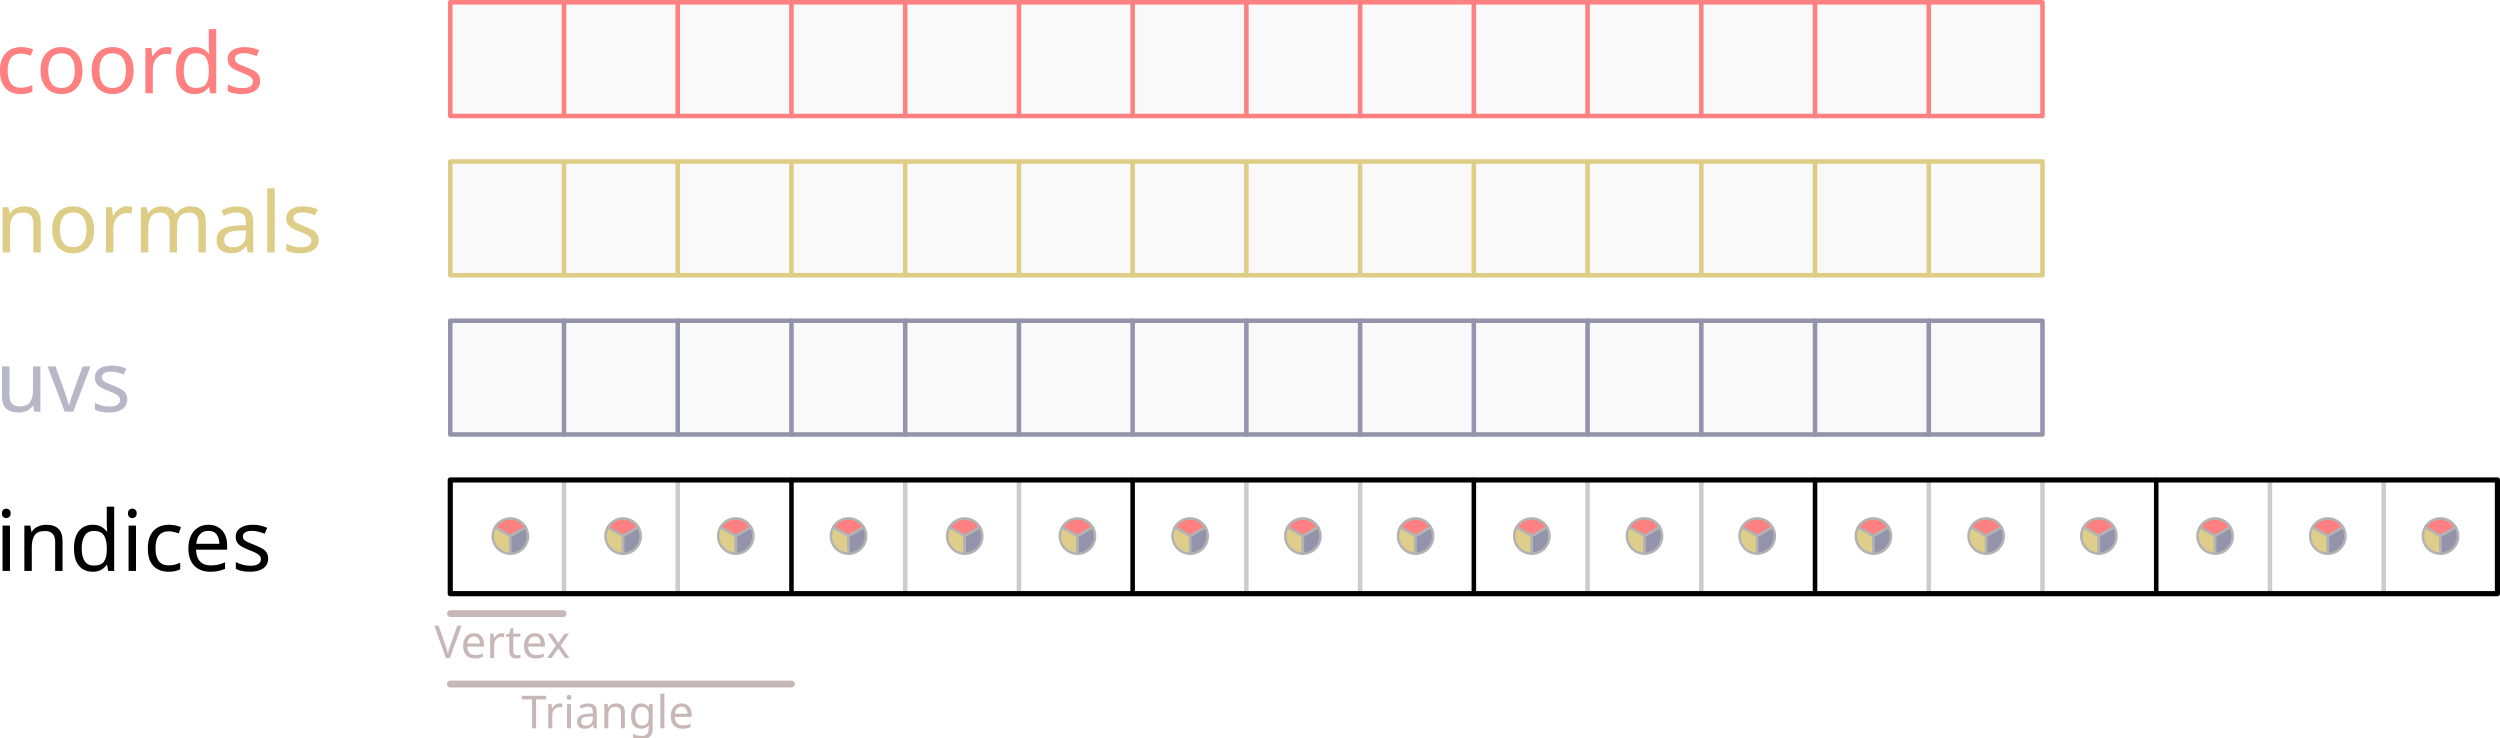
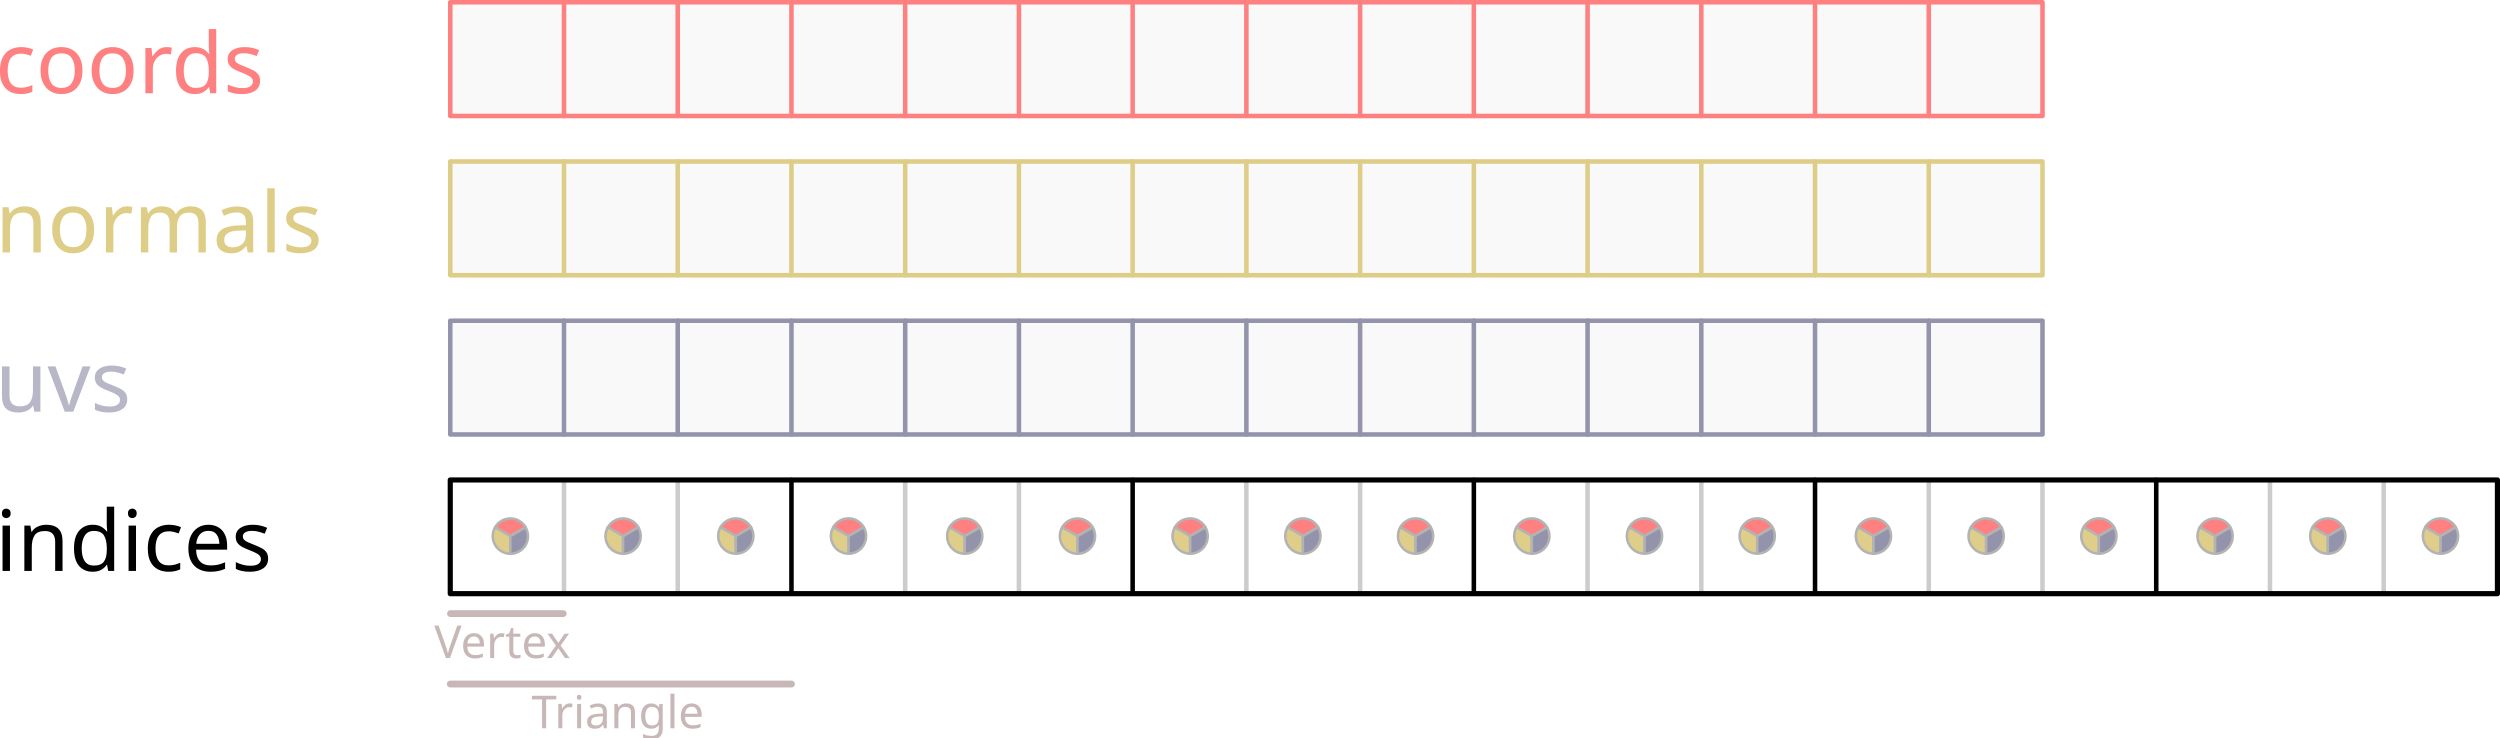
<svg xmlns="http://www.w3.org/2000/svg" width="709.795" height="209.462" id="svg2" version="1.1">
  <defs id="defs4">
    <marker orient="auto" refY="0" refX="0" id="DotM" style="overflow:visible">
      <path id="path4875" d="m -2.5,-1 c 0,2.76 -2.24,5 -5,5 -2.76,0 -5,-2.24 -5,-5 0,-2.76 2.24,-5 5,-5 2.76,0 5,2.24 5,5 z" style="fill-rule:evenodd;stroke:#000000;stroke-width:1pt" transform="matrix(0.4,0,0,0.4,2.96,0.4)" />
    </marker>
    <marker orient="auto" refY="0" refX="0" id="DotL" style="overflow:visible">
      <path id="path4872" d="m -2.5,-1 c 0,2.76 -2.24,5 -5,5 -2.76,0 -5,-2.24 -5,-5 0,-2.76 2.24,-5 5,-5 2.76,0 5,2.24 5,5 z" style="fill-rule:evenodd;stroke:#000000;stroke-width:1pt" transform="matrix(0.8,0,0,0.8,5.92,0.8)" />
    </marker>
  </defs>
  <g id="layer1" transform="translate(-200.0983,-93.15021)">
    <path style="fill:#cccccc;stroke:#cccccc;stroke-width:1.292;stroke-linecap:round;stroke-linejoin:round;stroke-miterlimit:4;stroke-opacity:1;stroke-dasharray:none" d="m 747.71,229.415 0,32.29" id="path3027-6-4-9" />
    <path style="fill:#cccccc;stroke:#cccccc;stroke-width:1.292;stroke-linecap:round;stroke-linejoin:round;stroke-miterlimit:4;stroke-opacity:1;stroke-dasharray:none" d="m 780,229.415 0,32.29" id="path3031-8-3-9" />
    <path style="fill:none;stroke:#000000;stroke-width:1.292;stroke-linecap:round;stroke-linejoin:round;stroke-miterlimit:4;stroke-opacity:1;stroke-dasharray:none" d="m 812.29,229.415 0,32.29" id="path3035-1-3-9" />
    <path style="fill:#cccccc;stroke:#cccccc;stroke-width:1.292;stroke-linecap:round;stroke-linejoin:round;stroke-miterlimit:4;stroke-opacity:1;stroke-dasharray:none" d="m 844.581,229.415 0,32.29" id="path3027-6-4-4" />
    <path style="fill:#cccccc;stroke:#cccccc;stroke-width:1.292;stroke-linecap:round;stroke-linejoin:round;stroke-miterlimit:4;stroke-opacity:1;stroke-dasharray:none" d="m 876.871,229.415 0,32.29" id="path3031-8-3-7" />
    <path style="fill:#808080;stroke:#cccccc;stroke-width:1.292;stroke-linecap:round;stroke-linejoin:round;stroke-miterlimit:4;stroke-opacity:1;stroke-dasharray:none" d="m 360.226,229.415 0,32.29" id="path2991-3-7" />
    <path style="fill:#808080;stroke:#cccccc;stroke-width:1.292;stroke-linecap:round;stroke-linejoin:round;stroke-miterlimit:4;stroke-opacity:1;stroke-dasharray:none" d="m 392.516,229.415 0,32.29" id="path2995-3-8" />
    <path style="fill:none;stroke:#000000;stroke-width:1.292;stroke-linecap:round;stroke-linejoin:round;stroke-miterlimit:4;stroke-opacity:1;stroke-dasharray:none" d="m 424.806,229.415 0,32.29" id="path2999-7-7" />
    <path style="fill:none;stroke:#cccccc;stroke-width:1.292;stroke-linecap:round;stroke-linejoin:round;stroke-miterlimit:4;stroke-opacity:1;stroke-dasharray:none" d="m 457.097,229.415 0,32.29" id="path3003-0-6" />
    <path style="fill:none;stroke:#cccccc;stroke-width:1.292;stroke-linecap:round;stroke-linejoin:round;stroke-miterlimit:4;stroke-opacity:1;stroke-dasharray:none" d="m 489.387,229.415 0,32.29" id="path3007-9-8" />
    <path style="fill:#000000;stroke:#000000;stroke-width:1.292;stroke-linecap:round;stroke-linejoin:round;stroke-miterlimit:4;stroke-opacity:1;stroke-dasharray:none" d="m 521.677,229.415 0,32.29" id="path3011-8-6" />
    <path style="fill:#cccccc;stroke:#cccccc;stroke-width:1.292;stroke-linecap:round;stroke-linejoin:round;stroke-miterlimit:4;stroke-opacity:1;stroke-dasharray:none" d="m 553.968,229.415 0,32.29" id="path3015-8-2" />
    <path style="fill:#cccccc;stroke:#cccccc;stroke-width:1.292;stroke-linecap:round;stroke-linejoin:round;stroke-miterlimit:4;stroke-opacity:1;stroke-dasharray:none" d="m 586.258,229.415 0,32.29" id="path3019-0-3" />
    <path style="fill:none;stroke:#000000;stroke-width:1.292;stroke-linecap:round;stroke-linejoin:round;stroke-miterlimit:4;stroke-opacity:1;stroke-dasharray:none" d="m 618.548,229.415 0,32.29" id="path3023-9-3" />
    <path style="fill:#cccccc;stroke:#cccccc;stroke-width:1.292;stroke-linecap:round;stroke-linejoin:round;stroke-miterlimit:4;stroke-opacity:1;stroke-dasharray:none" d="m 650.839,229.415 0,32.29" id="path3027-6-4" />
    <path style="fill:#cccccc;stroke:#cccccc;stroke-width:1.292;stroke-linecap:round;stroke-linejoin:round;stroke-miterlimit:4;stroke-opacity:1;stroke-dasharray:none" d="m 683.129,229.415 0,32.29" id="path3031-8-3" />
    <path style="fill:none;stroke:#000000;stroke-width:1.292;stroke-linecap:round;stroke-linejoin:round;stroke-miterlimit:4;stroke-opacity:1;stroke-dasharray:none" d="m 715.419,229.415 0,32.29" id="path3035-1-3" />
    <g transform="matrix(6.458066,0,0,6.458066,-1092.839,-1477.853)" id="g3812-8" style="fill:#f9f9f9;stroke:#9393ac;stroke-width:0.2;stroke-miterlimit:4;stroke-dasharray:none">
      <path id="path2987-8" d="m 220,257.362 70,0 0,5 -70,0 0,-5" style="fill:#f9f9f9;stroke:#9393ac;stroke-width:0.2;stroke-linecap:round;stroke-linejoin:round;stroke-miterlimit:4;stroke-opacity:1;stroke-dasharray:none" />
      <path id="path2991-3" d="m 225,257.362 0,5" style="fill:#f9f9f9;stroke:#9393ac;stroke-width:0.2;stroke-linecap:round;stroke-linejoin:round;stroke-miterlimit:4;stroke-opacity:1;stroke-dasharray:none" />
      <path id="path2995-3" d="m 230,257.362 0,5" style="fill:#f9f9f9;stroke:#9393ac;stroke-width:0.2;stroke-linecap:round;stroke-linejoin:round;stroke-miterlimit:4;stroke-opacity:1;stroke-dasharray:none" />
      <path id="path2999-7" d="m 235,257.362 0,5" style="fill:#f9f9f9;stroke:#9393ac;stroke-width:0.2;stroke-linecap:round;stroke-linejoin:round;stroke-miterlimit:4;stroke-opacity:1;stroke-dasharray:none" />
      <path id="path3003-0" d="m 240,257.362 0,5" style="fill:#f9f9f9;stroke:#9393ac;stroke-width:0.2;stroke-linecap:round;stroke-linejoin:round;stroke-miterlimit:4;stroke-opacity:1;stroke-dasharray:none" />
      <path id="path3007-9" d="m 245,257.362 0,5" style="fill:#f9f9f9;stroke:#9393ac;stroke-width:0.2;stroke-linecap:round;stroke-linejoin:round;stroke-miterlimit:4;stroke-opacity:1;stroke-dasharray:none" />
      <path id="path3011-8" d="m 250,257.362 0,5" style="fill:#f9f9f9;stroke:#9393ac;stroke-width:0.2;stroke-linecap:round;stroke-linejoin:round;stroke-miterlimit:4;stroke-opacity:1;stroke-dasharray:none" />
      <path id="path3015-8" d="m 255,257.362 0,5" style="fill:#f9f9f9;stroke:#9393ac;stroke-width:0.2;stroke-linecap:round;stroke-linejoin:round;stroke-miterlimit:4;stroke-opacity:1;stroke-dasharray:none" />
      <path id="path3019-0" d="m 260,257.362 0,5" style="fill:#f9f9f9;stroke:#9393ac;stroke-width:0.2;stroke-linecap:round;stroke-linejoin:round;stroke-miterlimit:4;stroke-opacity:1;stroke-dasharray:none" />
      <path id="path3023-9" d="m 265,257.362 0,5" style="fill:#f9f9f9;stroke:#9393ac;stroke-width:0.2;stroke-linecap:round;stroke-linejoin:round;stroke-miterlimit:4;stroke-opacity:1;stroke-dasharray:none" />
      <path id="path3027-6" d="m 270,257.362 0,5" style="fill:#f9f9f9;stroke:#9393ac;stroke-width:0.2;stroke-linecap:round;stroke-linejoin:round;stroke-miterlimit:4;stroke-opacity:1;stroke-dasharray:none" />
      <path id="path3031-8" d="m 275,257.362 0,5" style="fill:#f9f9f9;stroke:#9393ac;stroke-width:0.2;stroke-linecap:round;stroke-linejoin:round;stroke-miterlimit:4;stroke-opacity:1;stroke-dasharray:none" />
      <path id="path3035-1" d="m 280,257.362 0,5" style="fill:#f9f9f9;stroke:#9393ac;stroke-width:0.2;stroke-linecap:round;stroke-linejoin:round;stroke-miterlimit:4;stroke-opacity:1;stroke-dasharray:none" />
      <path id="path3039-4" d="m 285,257.362 0,5" style="fill:#f9f9f9;stroke:#9393ac;stroke-width:0.2;stroke-linecap:round;stroke-linejoin:round;stroke-miterlimit:4;stroke-opacity:1;stroke-dasharray:none" />
    </g>
    <g transform="matrix(6.458066,0,0,6.458066,-1092.839,-1523.059)" id="g3812-6" style="fill:#f9f9f9;stroke:#decd87;stroke-width:0.2;stroke-miterlimit:4;stroke-dasharray:none">
      <path id="path2987-89" d="m 220,257.362 70,0 0,5 -70,0 0,-5" style="fill:#f9f9f9;stroke:#decd87;stroke-width:0.2;stroke-linecap:round;stroke-linejoin:round;stroke-miterlimit:4;stroke-opacity:1;stroke-dasharray:none" />
      <path id="path2991-6" d="m 225,257.362 0,5" style="fill:#f9f9f9;stroke:#decd87;stroke-width:0.2;stroke-linecap:round;stroke-linejoin:round;stroke-miterlimit:4;stroke-opacity:1;stroke-dasharray:none" />
      <path id="path2995-35" d="m 230,257.362 0,5" style="fill:#f9f9f9;stroke:#decd87;stroke-width:0.2;stroke-linecap:round;stroke-linejoin:round;stroke-miterlimit:4;stroke-opacity:1;stroke-dasharray:none" />
      <path id="path2999-3" d="m 235,257.362 0,5" style="fill:#f9f9f9;stroke:#decd87;stroke-width:0.2;stroke-linecap:round;stroke-linejoin:round;stroke-miterlimit:4;stroke-opacity:1;stroke-dasharray:none" />
      <path id="path3003-3" d="m 240,257.362 0,5" style="fill:#f9f9f9;stroke:#decd87;stroke-width:0.2;stroke-linecap:round;stroke-linejoin:round;stroke-miterlimit:4;stroke-opacity:1;stroke-dasharray:none" />
      <path id="path3007-6" d="m 245,257.362 0,5" style="fill:#f9f9f9;stroke:#decd87;stroke-width:0.2;stroke-linecap:round;stroke-linejoin:round;stroke-miterlimit:4;stroke-opacity:1;stroke-dasharray:none" />
      <path id="path3011-1" d="m 250,257.362 0,5" style="fill:#f9f9f9;stroke:#decd87;stroke-width:0.2;stroke-linecap:round;stroke-linejoin:round;stroke-miterlimit:4;stroke-opacity:1;stroke-dasharray:none" />
      <path id="path3015-1" d="m 255,257.362 0,5" style="fill:#f9f9f9;stroke:#decd87;stroke-width:0.2;stroke-linecap:round;stroke-linejoin:round;stroke-miterlimit:4;stroke-opacity:1;stroke-dasharray:none" />
      <path id="path3019-6" d="m 260,257.362 0,5" style="fill:#f9f9f9;stroke:#decd87;stroke-width:0.2;stroke-linecap:round;stroke-linejoin:round;stroke-miterlimit:4;stroke-opacity:1;stroke-dasharray:none" />
      <path id="path3023-2" d="m 265,257.362 0,5" style="fill:#f9f9f9;stroke:#decd87;stroke-width:0.2;stroke-linecap:round;stroke-linejoin:round;stroke-miterlimit:4;stroke-opacity:1;stroke-dasharray:none" />
      <path id="path3027-8" d="m 270,257.362 0,5" style="fill:#f9f9f9;stroke:#decd87;stroke-width:0.2;stroke-linecap:round;stroke-linejoin:round;stroke-miterlimit:4;stroke-opacity:1;stroke-dasharray:none" />
      <path id="path3031-4" d="m 275,257.362 0,5" style="fill:#f9f9f9;stroke:#decd87;stroke-width:0.2;stroke-linecap:round;stroke-linejoin:round;stroke-miterlimit:4;stroke-opacity:1;stroke-dasharray:none" />
      <path id="path3035-6" d="m 280,257.362 0,5" style="fill:#f9f9f9;stroke:#decd87;stroke-width:0.2;stroke-linecap:round;stroke-linejoin:round;stroke-miterlimit:4;stroke-opacity:1;stroke-dasharray:none" />
      <path id="path3039-2" d="m 285,257.362 0,5" style="fill:#f9f9f9;stroke:#decd87;stroke-width:0.2;stroke-linecap:round;stroke-linejoin:round;stroke-miterlimit:4;stroke-opacity:1;stroke-dasharray:none" />
    </g>
    <text xml:space="preserve" style="font-size:24px;font-style:normal;font-weight:normal;line-height:125%;letter-spacing:0px;word-spacing:0px;fill:#ff8080;fill-opacity:1;stroke:none;font-family:Sans" x="198.774" y="119.628" id="text3993">
      <tspan id="tspan3995" x="198.774" y="119.628" style="font-size:24px;fill:#ff8080">coords</tspan>
    </text>
    <text xml:space="preserve" style="font-size:24px;font-style:normal;font-weight:normal;line-height:125%;letter-spacing:0px;word-spacing:0px;fill:#decd87;fill-opacity:1;stroke:none;font-family:Sans" x="198.774" y="164.835" id="text3993-9">
      <tspan id="tspan3995-9" x="198.774" y="164.835" style="font-size:24px;fill:#decd87">normals</tspan>
    </text>
    <text xml:space="preserve" style="font-size:24px;font-style:normal;font-weight:normal;line-height:125%;letter-spacing:0px;word-spacing:0px;fill:#b7b7c8;fill-opacity:1;stroke:none;font-family:Sans" x="198.774" y="210.041" id="text3993-9-4">
      <tspan id="tspan3995-9-2" x="198.774" y="210.041" style="font-size:24px;fill:#b7b7c8">uvs</tspan>
    </text>
    <text xml:space="preserve" style="font-size:24px;font-style:normal;font-weight:normal;line-height:125%;letter-spacing:0px;word-spacing:0px;fill:#000000;fill-opacity:1;stroke:none;font-family:Sans" x="198.774" y="255.248" id="text4141">
      <tspan id="tspan4143" x="198.774" y="255.248" style="font-size:24px">indices</tspan>
    </text>
    <path style="fill:none;stroke:#000000;stroke-width:1.465;stroke-linecap:round;stroke-linejoin:round;stroke-miterlimit:4;stroke-opacity:1;stroke-dasharray:none" d="m 327.935,229.415 581.226,0 0,32.29 -581.226,0 0,-32.29" id="path2987-8-2" />
    <g id="g4731" style="fill:#f9f9f9;stroke:#ff8080" transform="matrix(6.458066,0,0,6.458066,-1092.839,-1568.266)">
      <path id="path2987" d="m 220,257.362 70,0 0,5 -70,0 0,-5" style="fill:#f9f9f9;stroke:#ff8080;stroke-width:0.2;stroke-linecap:round;stroke-linejoin:round;stroke-miterlimit:4;stroke-opacity:1;stroke-dasharray:none" />
      <path id="path2991" d="m 225,257.362 0,5" style="fill:#f9f9f9;stroke:#ff8080;stroke-width:0.2;stroke-linecap:round;stroke-linejoin:round;stroke-miterlimit:4;stroke-opacity:1;stroke-dasharray:none" />
      <path id="path2995" d="m 230,257.362 0,5" style="fill:#f9f9f9;stroke:#ff8080;stroke-width:0.2;stroke-linecap:round;stroke-linejoin:round;stroke-miterlimit:4;stroke-opacity:1;stroke-dasharray:none" />
      <path id="path2999" d="m 235,257.362 0,5" style="fill:#f9f9f9;stroke:#ff8080;stroke-width:0.2;stroke-linecap:round;stroke-linejoin:round;stroke-miterlimit:4;stroke-opacity:1;stroke-dasharray:none" />
      <path id="path3003" d="m 240,257.362 0,5" style="fill:#f9f9f9;stroke:#ff8080;stroke-width:0.2;stroke-linecap:round;stroke-linejoin:round;stroke-miterlimit:4;stroke-opacity:1;stroke-dasharray:none" />
      <path id="path3007" d="m 245,257.362 0,5" style="fill:#f9f9f9;stroke:#ff8080;stroke-width:0.2;stroke-linecap:round;stroke-linejoin:round;stroke-miterlimit:4;stroke-opacity:1;stroke-dasharray:none" />
      <path id="path3011" d="m 250,257.362 0,5" style="fill:#f9f9f9;stroke:#ff8080;stroke-width:0.2;stroke-linecap:round;stroke-linejoin:round;stroke-miterlimit:4;stroke-opacity:1;stroke-dasharray:none" />
      <path id="path3015" d="m 255,257.362 0,5" style="fill:#f9f9f9;stroke:#ff8080;stroke-width:0.2;stroke-linecap:round;stroke-linejoin:round;stroke-miterlimit:4;stroke-opacity:1;stroke-dasharray:none" />
      <path id="path3019" d="m 260,257.362 0,5" style="fill:#f9f9f9;stroke:#ff8080;stroke-width:0.2;stroke-linecap:round;stroke-linejoin:round;stroke-miterlimit:4;stroke-opacity:1;stroke-dasharray:none" />
      <path id="path3023" d="m 265,257.362 0,5" style="fill:#f9f9f9;stroke:#ff8080;stroke-width:0.2;stroke-linecap:round;stroke-linejoin:round;stroke-miterlimit:4;stroke-opacity:1;stroke-dasharray:none" />
      <path id="path3027" d="m 270,257.362 0,5" style="fill:#f9f9f9;stroke:#ff8080;stroke-width:0.2;stroke-linecap:round;stroke-linejoin:round;stroke-miterlimit:4;stroke-opacity:1;stroke-dasharray:none" />
      <path id="path3031" d="m 275,257.362 0,5" style="fill:#f9f9f9;stroke:#ff8080;stroke-width:0.2;stroke-linecap:round;stroke-linejoin:round;stroke-miterlimit:4;stroke-opacity:1;stroke-dasharray:none" />
      <path id="path3035" d="m 280,257.362 0,5" style="fill:#f9f9f9;stroke:#ff8080;stroke-width:0.2;stroke-linecap:round;stroke-linejoin:round;stroke-miterlimit:4;stroke-opacity:1;stroke-dasharray:none" />
      <path id="path3039" d="m 285,257.362 0,5" style="fill:#f9f9f9;stroke:#ff8080;stroke-width:0.2;stroke-linecap:round;stroke-linejoin:round;stroke-miterlimit:4;stroke-opacity:1;stroke-dasharray:none" />
    </g>
    <path style="fill:#c8b7b7;fill-opacity:1;stroke:#c8b7b7;stroke-width:1.937;stroke-linecap:round;stroke-linejoin:round;stroke-miterlimit:4;stroke-opacity:1;stroke-dasharray:none" d="m 327.935,287.362 96.871,0" id="path4723" />
-     <text xml:space="preserve" style="font-size:12.916px;font-style:normal;font-weight:normal;line-height:125%;letter-spacing:0px;word-spacing:0px;fill:#c8b7b7;fill-opacity:1;stroke:none;font-family:Sans" x="348.126" y="299.925" id="text4727">
-       <tspan id="tspan4729" x="348.126" y="299.925" style="font-size:12.916px;fill:#c8b7b7;fill-opacity:1">Triangle</tspan>
+     <text xml:space="preserve" style="font-size:12.916px;font-style:normal;font-weight:normal;line-height:125%;letter-spacing:0px;word-spacing:0px;fill:#c8b7b7;fill-opacity:1;stroke:none;font-family:Sans" x="350.984" y="299.925" id="text4727">
+       <tspan id="tspan4729" x="350.984" y="299.925" style="font-size:12.916px;fill:#c8b7b7;fill-opacity:1">Triangle</tspan>
    </text>
    <flowRoot xml:space="preserve" id="flowRoot4766" style="font-size:40px;font-style:normal;font-weight:normal;line-height:125%;letter-spacing:0px;word-spacing:0px;fill:#000000;fill-opacity:1;stroke:none;font-family:Sans" transform="translate(200.2246,93.15021)">
      <flowRegion id="flowRegion4768">
        <rect id="rect4770" width="114.286" height="154.286" x="-79.286" y="-16.535" />
      </flowRegion>
      <flowPara id="flowPara4772" />
    </flowRoot>
    <path style="fill:#c8b7b7;fill-opacity:1;stroke:#c8b7b7;stroke-width:1.937;stroke-linecap:round;stroke-linejoin:round;stroke-miterlimit:4;stroke-opacity:1;stroke-dasharray:none" d="m 328,267.362 32,0" id="path4723-8" />
    <text xml:space="preserve" style="font-size:12.916px;font-style:normal;font-weight:normal;line-height:125%;letter-spacing:0px;word-spacing:0px;fill:#c8b7b7;fill-opacity:1;stroke:none;font-family:Sans" x="323.399" y="279.979" id="text4727-8">
      <tspan id="tspan4729-7" x="323.399" y="279.979" style="font-size:12.916px;fill:#c8b7b7;fill-opacity:1">Vertex</tspan>
    </text>
    <g id="g6253" transform="translate(6.243324,5.502855)">
      <path transform="translate(193.8483,85.6502)" d="m 140.572,151.712 c 1.381,-2.391 4.439,-3.211 6.83,-1.83 0.76,0.439 1.391,1.07 1.83,1.83 l -4.33,2.5 z" id="path3235-5" style="fill:#ff8080;fill-opacity:1;fill-rule:nonzero;stroke:#b3b3b3;stroke-width:0.728;stroke-linecap:round;stroke-linejoin:round;stroke-miterlimit:4;stroke-opacity:1;stroke-dasharray:none;stroke-dashoffset:0" />
      <path transform="translate(193.855,85.64735)" d="m 144.902,159.212 c -2.761,0 -5,-2.239 -5,-5 0,-0.878 0.231,-1.74 0.67,-2.5 l 4.33,2.5 z" id="path3235-5-6" style="fill:#dece89;fill-opacity:1;fill-rule:nonzero;stroke:#b3b3b3;stroke-width:0.728;stroke-linecap:round;stroke-linejoin:round;stroke-miterlimit:4;stroke-opacity:1;stroke-dasharray:none;stroke-dashoffset:0" />
      <path transform="translate(193.8535,85.66562)" d="m 149.232,151.712 c 1.381,2.391 0.561,5.449 -1.83,6.83 -0.76,0.439 -1.622,0.67 -2.5,0.67 l 0,-5 z" id="path3235" style="fill:#9393ac;fill-opacity:1;fill-rule:nonzero;stroke:#b3b3b3;stroke-width:0.728;stroke-linecap:round;stroke-linejoin:round;stroke-miterlimit:4;stroke-opacity:1;stroke-dasharray:none;stroke-dashoffset:0" />
    </g>
    <g id="g6324">
      <g transform="translate(38.25,5.5)" id="g6253-3">
        <path style="fill:#ff8080;fill-opacity:1;fill-rule:nonzero;stroke:#b3b3b3;stroke-width:0.728;stroke-linecap:round;stroke-linejoin:round;stroke-miterlimit:4;stroke-opacity:1;stroke-dasharray:none;stroke-dashoffset:0" id="path3235-5-3" d="m 140.572,151.712 c 1.381,-2.391 4.439,-3.211 6.83,-1.83 0.76,0.439 1.391,1.07 1.83,1.83 l -4.33,2.5 z" transform="translate(193.8483,85.6502)" />
        <path style="fill:#dece89;fill-opacity:1;fill-rule:nonzero;stroke:#b3b3b3;stroke-width:0.728;stroke-linecap:round;stroke-linejoin:round;stroke-miterlimit:4;stroke-opacity:1;stroke-dasharray:none;stroke-dashoffset:0" id="path3235-5-6-1" d="m 144.902,159.212 c -2.761,0 -5,-2.239 -5,-5 0,-0.878 0.231,-1.74 0.67,-2.5 l 4.33,2.5 z" transform="translate(193.855,85.64735)" />
        <path style="fill:#9393ac;fill-opacity:1;fill-rule:nonzero;stroke:#b3b3b3;stroke-width:0.728;stroke-linecap:round;stroke-linejoin:round;stroke-miterlimit:4;stroke-opacity:1;stroke-dasharray:none;stroke-dashoffset:0" id="path3235-7" d="m 149.232,151.712 c 1.381,2.391 0.561,5.449 -1.83,6.83 -0.76,0.439 -1.622,0.67 -2.5,0.67 l 0,-5 z" transform="translate(193.8535,85.66562)" />
      </g>
    </g>
    <g id="g6330">
      <g transform="translate(70.24479,5.484583)" id="g6253-5">
        <path style="fill:#ff8080;fill-opacity:1;fill-rule:nonzero;stroke:#b3b3b3;stroke-width:0.728;stroke-linecap:round;stroke-linejoin:round;stroke-miterlimit:4;stroke-opacity:1;stroke-dasharray:none;stroke-dashoffset:0" id="path3235-5-7" d="m 140.572,151.712 c 1.381,-2.391 4.439,-3.211 6.83,-1.83 0.76,0.439 1.391,1.07 1.83,1.83 l -4.33,2.5 z" transform="translate(193.8483,85.6502)" />
        <path style="fill:#dece89;fill-opacity:1;fill-rule:nonzero;stroke:#b3b3b3;stroke-width:0.728;stroke-linecap:round;stroke-linejoin:round;stroke-miterlimit:4;stroke-opacity:1;stroke-dasharray:none;stroke-dashoffset:0" id="path3235-5-6-11" d="m 144.902,159.212 c -2.761,0 -5,-2.239 -5,-5 0,-0.878 0.231,-1.74 0.67,-2.5 l 4.33,2.5 z" transform="translate(193.855,85.64735)" />
        <path style="fill:#9393ac;fill-opacity:1;fill-rule:nonzero;stroke:#b3b3b3;stroke-width:0.728;stroke-linecap:round;stroke-linejoin:round;stroke-miterlimit:4;stroke-opacity:1;stroke-dasharray:none;stroke-dashoffset:0" id="path3235-4" d="m 149.232,151.712 c 1.381,2.391 0.561,5.449 -1.83,6.83 -0.76,0.439 -1.622,0.67 -2.5,0.67 l 0,-5 z" transform="translate(193.8535,85.66562)" />
      </g>
    </g>
    <g id="g6336">
      <g transform="translate(102.2515,5.481733)" id="g6253-3-7">
        <path style="fill:#ff8080;fill-opacity:1;fill-rule:nonzero;stroke:#b3b3b3;stroke-width:0.728;stroke-linecap:round;stroke-linejoin:round;stroke-miterlimit:4;stroke-opacity:1;stroke-dasharray:none;stroke-dashoffset:0" id="path3235-5-3-7" d="m 140.572,151.712 c 1.381,-2.391 4.439,-3.211 6.83,-1.83 0.76,0.439 1.391,1.07 1.83,1.83 l -4.33,2.5 z" transform="translate(193.8483,85.6502)" />
        <path style="fill:#dece89;fill-opacity:1;fill-rule:nonzero;stroke:#b3b3b3;stroke-width:0.728;stroke-linecap:round;stroke-linejoin:round;stroke-miterlimit:4;stroke-opacity:1;stroke-dasharray:none;stroke-dashoffset:0" id="path3235-5-6-1-6" d="m 144.902,159.212 c -2.761,0 -5,-2.239 -5,-5 0,-0.878 0.231,-1.74 0.67,-2.5 l 4.33,2.5 z" transform="translate(193.855,85.64735)" />
        <path style="fill:#9393ac;fill-opacity:1;fill-rule:nonzero;stroke:#b3b3b3;stroke-width:0.728;stroke-linecap:round;stroke-linejoin:round;stroke-miterlimit:4;stroke-opacity:1;stroke-dasharray:none;stroke-dashoffset:0" id="path3235-7-2" d="m 149.232,151.712 c 1.381,2.391 0.561,5.449 -1.83,6.83 -0.76,0.439 -1.622,0.67 -2.5,0.67 l 0,-5 z" transform="translate(193.8535,85.66562)" />
      </g>
    </g>
    <g id="g6253-7" transform="translate(135.2433,5.502855)">
      <path transform="translate(193.8483,85.6502)" d="m 140.572,151.712 c 1.381,-2.391 4.439,-3.211 6.83,-1.83 0.76,0.439 1.391,1.07 1.83,1.83 l -4.33,2.5 z" id="path3235-5-0" style="fill:#ff8080;fill-opacity:1;fill-rule:nonzero;stroke:#b3b3b3;stroke-width:0.728;stroke-linecap:round;stroke-linejoin:round;stroke-miterlimit:4;stroke-opacity:1;stroke-dasharray:none;stroke-dashoffset:0" />
      <path transform="translate(193.855,85.64735)" d="m 144.902,159.212 c -2.761,0 -5,-2.239 -5,-5 0,-0.878 0.231,-1.74 0.67,-2.5 l 4.33,2.5 z" id="path3235-5-6-0" style="fill:#dece89;fill-opacity:1;fill-rule:nonzero;stroke:#b3b3b3;stroke-width:0.728;stroke-linecap:round;stroke-linejoin:round;stroke-miterlimit:4;stroke-opacity:1;stroke-dasharray:none;stroke-dashoffset:0" />
      <path transform="translate(193.8535,85.66562)" d="m 149.232,151.712 c 1.381,2.391 0.561,5.449 -1.83,6.83 -0.76,0.439 -1.622,0.67 -2.5,0.67 l 0,-5 z" id="path3235-6" style="fill:#9393ac;fill-opacity:1;fill-rule:nonzero;stroke:#b3b3b3;stroke-width:0.728;stroke-linecap:round;stroke-linejoin:round;stroke-miterlimit:4;stroke-opacity:1;stroke-dasharray:none;stroke-dashoffset:0" />
    </g>
    <g transform="translate(129,4.9457652e-6)" id="g6324-6">
      <g transform="translate(38.25,5.5)" id="g6253-3-5">
        <path style="fill:#ff8080;fill-opacity:1;fill-rule:nonzero;stroke:#b3b3b3;stroke-width:0.728;stroke-linecap:round;stroke-linejoin:round;stroke-miterlimit:4;stroke-opacity:1;stroke-dasharray:none;stroke-dashoffset:0" id="path3235-5-3-4" d="m 140.572,151.712 c 1.381,-2.391 4.439,-3.211 6.83,-1.83 0.76,0.439 1.391,1.07 1.83,1.83 l -4.33,2.5 z" transform="translate(193.8483,85.6502)" />
        <path style="fill:#dece89;fill-opacity:1;fill-rule:nonzero;stroke:#b3b3b3;stroke-width:0.728;stroke-linecap:round;stroke-linejoin:round;stroke-miterlimit:4;stroke-opacity:1;stroke-dasharray:none;stroke-dashoffset:0" id="path3235-5-6-1-8" d="m 144.902,159.212 c -2.761,0 -5,-2.239 -5,-5 0,-0.878 0.231,-1.74 0.67,-2.5 l 4.33,2.5 z" transform="translate(193.855,85.64735)" />
        <path style="fill:#9393ac;fill-opacity:1;fill-rule:nonzero;stroke:#b3b3b3;stroke-width:0.728;stroke-linecap:round;stroke-linejoin:round;stroke-miterlimit:4;stroke-opacity:1;stroke-dasharray:none;stroke-dashoffset:0" id="path3235-7-4" d="m 149.232,151.712 c 1.381,2.391 0.561,5.449 -1.83,6.83 -0.76,0.439 -1.622,0.67 -2.5,0.67 l 0,-5 z" transform="translate(193.8535,85.66562)" />
      </g>
    </g>
    <g transform="translate(129,4.9457652e-6)" id="g6330-4">
      <g transform="translate(70.24479,5.484583)" id="g6253-5-9">
        <path style="fill:#ff8080;fill-opacity:1;fill-rule:nonzero;stroke:#b3b3b3;stroke-width:0.728;stroke-linecap:round;stroke-linejoin:round;stroke-miterlimit:4;stroke-opacity:1;stroke-dasharray:none;stroke-dashoffset:0" id="path3235-5-7-6" d="m 140.572,151.712 c 1.381,-2.391 4.439,-3.211 6.83,-1.83 0.76,0.439 1.391,1.07 1.83,1.83 l -4.33,2.5 z" transform="translate(193.8483,85.6502)" />
        <path style="fill:#dece89;fill-opacity:1;fill-rule:nonzero;stroke:#b3b3b3;stroke-width:0.728;stroke-linecap:round;stroke-linejoin:round;stroke-miterlimit:4;stroke-opacity:1;stroke-dasharray:none;stroke-dashoffset:0" id="path3235-5-6-11-2" d="m 144.902,159.212 c -2.761,0 -5,-2.239 -5,-5 0,-0.878 0.231,-1.74 0.67,-2.5 l 4.33,2.5 z" transform="translate(193.855,85.64735)" />
        <path style="fill:#9393ac;fill-opacity:1;fill-rule:nonzero;stroke:#b3b3b3;stroke-width:0.728;stroke-linecap:round;stroke-linejoin:round;stroke-miterlimit:4;stroke-opacity:1;stroke-dasharray:none;stroke-dashoffset:0" id="path3235-4-8" d="m 149.232,151.712 c 1.381,2.391 0.561,5.449 -1.83,6.83 -0.76,0.439 -1.622,0.67 -2.5,0.67 l 0,-5 z" transform="translate(193.8535,85.66562)" />
      </g>
    </g>
    <g transform="translate(129,4.9457652e-6)" id="g6336-6">
      <g transform="translate(102.2515,5.481733)" id="g6253-3-7-1">
        <path style="fill:#ff8080;fill-opacity:1;fill-rule:nonzero;stroke:#b3b3b3;stroke-width:0.728;stroke-linecap:round;stroke-linejoin:round;stroke-miterlimit:4;stroke-opacity:1;stroke-dasharray:none;stroke-dashoffset:0" id="path3235-5-3-7-3" d="m 140.572,151.712 c 1.381,-2.391 4.439,-3.211 6.83,-1.83 0.76,0.439 1.391,1.07 1.83,1.83 l -4.33,2.5 z" transform="translate(193.8483,85.6502)" />
        <path style="fill:#dece89;fill-opacity:1;fill-rule:nonzero;stroke:#b3b3b3;stroke-width:0.728;stroke-linecap:round;stroke-linejoin:round;stroke-miterlimit:4;stroke-opacity:1;stroke-dasharray:none;stroke-dashoffset:0" id="path3235-5-6-1-6-2" d="m 144.902,159.212 c -2.761,0 -5,-2.239 -5,-5 0,-0.878 0.231,-1.74 0.67,-2.5 l 4.33,2.5 z" transform="translate(193.855,85.64735)" />
        <path style="fill:#9393ac;fill-opacity:1;fill-rule:nonzero;stroke:#b3b3b3;stroke-width:0.728;stroke-linecap:round;stroke-linejoin:round;stroke-miterlimit:4;stroke-opacity:1;stroke-dasharray:none;stroke-dashoffset:0" id="path3235-7-2-4" d="m 149.232,151.712 c 1.381,2.391 0.561,5.449 -1.83,6.83 -0.76,0.439 -1.622,0.67 -2.5,0.67 l 0,-5 z" transform="translate(193.8535,85.66562)" />
      </g>
    </g>
    <g id="g6253-8" transform="translate(263.2448,5.484583)">
      <path transform="translate(193.8483,85.6502)" d="m 140.572,151.712 c 1.381,-2.391 4.439,-3.211 6.83,-1.83 0.76,0.439 1.391,1.07 1.83,1.83 l -4.33,2.5 z" id="path3235-5-4" style="fill:#ff8080;fill-opacity:1;fill-rule:nonzero;stroke:#b3b3b3;stroke-width:0.728;stroke-linecap:round;stroke-linejoin:round;stroke-miterlimit:4;stroke-opacity:1;stroke-dasharray:none;stroke-dashoffset:0" />
      <path transform="translate(193.855,85.64735)" d="m 144.902,159.212 c -2.761,0 -5,-2.239 -5,-5 0,-0.878 0.231,-1.74 0.67,-2.5 l 4.33,2.5 z" id="path3235-5-6-13" style="fill:#dece89;fill-opacity:1;fill-rule:nonzero;stroke:#b3b3b3;stroke-width:0.728;stroke-linecap:round;stroke-linejoin:round;stroke-miterlimit:4;stroke-opacity:1;stroke-dasharray:none;stroke-dashoffset:0" />
      <path transform="translate(193.8535,85.66562)" d="m 149.232,151.712 c 1.381,2.391 0.561,5.449 -1.83,6.83 -0.76,0.439 -1.622,0.67 -2.5,0.67 l 0,-5 z" id="path3235-1" style="fill:#9393ac;fill-opacity:1;fill-rule:nonzero;stroke:#b3b3b3;stroke-width:0.728;stroke-linecap:round;stroke-linejoin:round;stroke-miterlimit:4;stroke-opacity:1;stroke-dasharray:none;stroke-dashoffset:0" />
    </g>
    <g transform="translate(257.9948,-0.01541703)" id="g6324-4">
      <g transform="translate(38.25,5.5)" id="g6253-3-57">
        <path style="fill:#ff8080;fill-opacity:1;fill-rule:nonzero;stroke:#b3b3b3;stroke-width:0.728;stroke-linecap:round;stroke-linejoin:round;stroke-miterlimit:4;stroke-opacity:1;stroke-dasharray:none;stroke-dashoffset:0" id="path3235-5-3-44" d="m 140.572,151.712 c 1.381,-2.391 4.439,-3.211 6.83,-1.83 0.76,0.439 1.391,1.07 1.83,1.83 l -4.33,2.5 z" transform="translate(193.8483,85.6502)" />
        <path style="fill:#dece89;fill-opacity:1;fill-rule:nonzero;stroke:#b3b3b3;stroke-width:0.728;stroke-linecap:round;stroke-linejoin:round;stroke-miterlimit:4;stroke-opacity:1;stroke-dasharray:none;stroke-dashoffset:0" id="path3235-5-6-1-5" d="m 144.902,159.212 c -2.761,0 -5,-2.239 -5,-5 0,-0.878 0.231,-1.74 0.67,-2.5 l 4.33,2.5 z" transform="translate(193.855,85.64735)" />
        <path style="fill:#9393ac;fill-opacity:1;fill-rule:nonzero;stroke:#b3b3b3;stroke-width:0.728;stroke-linecap:round;stroke-linejoin:round;stroke-miterlimit:4;stroke-opacity:1;stroke-dasharray:none;stroke-dashoffset:0" id="path3235-7-6" d="m 149.232,151.712 c 1.381,2.391 0.561,5.449 -1.83,6.83 -0.76,0.439 -1.622,0.67 -2.5,0.67 l 0,-5 z" transform="translate(193.8535,85.66562)" />
      </g>
    </g>
    <g transform="translate(257.9948,-0.01541703)" id="g6330-3">
      <g transform="translate(70.24479,5.484583)" id="g6253-5-5">
        <path style="fill:#ff8080;fill-opacity:1;fill-rule:nonzero;stroke:#b3b3b3;stroke-width:0.728;stroke-linecap:round;stroke-linejoin:round;stroke-miterlimit:4;stroke-opacity:1;stroke-dasharray:none;stroke-dashoffset:0" id="path3235-5-7-61" d="m 140.572,151.712 c 1.381,-2.391 4.439,-3.211 6.83,-1.83 0.76,0.439 1.391,1.07 1.83,1.83 l -4.33,2.5 z" transform="translate(193.8483,85.6502)" />
        <path style="fill:#dece89;fill-opacity:1;fill-rule:nonzero;stroke:#b3b3b3;stroke-width:0.728;stroke-linecap:round;stroke-linejoin:round;stroke-miterlimit:4;stroke-opacity:1;stroke-dasharray:none;stroke-dashoffset:0" id="path3235-5-6-11-1" d="m 144.902,159.212 c -2.761,0 -5,-2.239 -5,-5 0,-0.878 0.231,-1.74 0.67,-2.5 l 4.33,2.5 z" transform="translate(193.855,85.64735)" />
        <path style="fill:#9393ac;fill-opacity:1;fill-rule:nonzero;stroke:#b3b3b3;stroke-width:0.728;stroke-linecap:round;stroke-linejoin:round;stroke-miterlimit:4;stroke-opacity:1;stroke-dasharray:none;stroke-dashoffset:0" id="path3235-4-1" d="m 149.232,151.712 c 1.381,2.391 0.561,5.449 -1.83,6.83 -0.76,0.439 -1.622,0.67 -2.5,0.67 l 0,-5 z" transform="translate(193.8535,85.66562)" />
      </g>
    </g>
    <g transform="translate(257.9948,-0.01541703)" id="g6336-61">
      <g transform="translate(102.2515,5.481733)" id="g6253-3-7-7">
        <path style="fill:#ff8080;fill-opacity:1;fill-rule:nonzero;stroke:#b3b3b3;stroke-width:0.728;stroke-linecap:round;stroke-linejoin:round;stroke-miterlimit:4;stroke-opacity:1;stroke-dasharray:none;stroke-dashoffset:0" id="path3235-5-3-7-2" d="m 140.572,151.712 c 1.381,-2.391 4.439,-3.211 6.83,-1.83 0.76,0.439 1.391,1.07 1.83,1.83 l -4.33,2.5 z" transform="translate(193.8483,85.6502)" />
        <path style="fill:#dece89;fill-opacity:1;fill-rule:nonzero;stroke:#b3b3b3;stroke-width:0.728;stroke-linecap:round;stroke-linejoin:round;stroke-miterlimit:4;stroke-opacity:1;stroke-dasharray:none;stroke-dashoffset:0" id="path3235-5-6-1-6-0" d="m 144.902,159.212 c -2.761,0 -5,-2.239 -5,-5 0,-0.878 0.231,-1.74 0.67,-2.5 l 4.33,2.5 z" transform="translate(193.855,85.64735)" />
        <path style="fill:#9393ac;fill-opacity:1;fill-rule:nonzero;stroke:#b3b3b3;stroke-width:0.728;stroke-linecap:round;stroke-linejoin:round;stroke-miterlimit:4;stroke-opacity:1;stroke-dasharray:none;stroke-dashoffset:0" id="path3235-7-2-5" d="m 149.232,151.712 c 1.381,2.391 0.561,5.449 -1.83,6.83 -0.76,0.439 -1.622,0.67 -2.5,0.67 l 0,-5 z" transform="translate(193.8535,85.66562)" />
      </g>
    </g>
    <g id="g6253-7-4" transform="translate(393.2381,5.487433)">
      <path transform="translate(193.8483,85.6502)" d="m 140.572,151.712 c 1.381,-2.391 4.439,-3.211 6.83,-1.83 0.76,0.439 1.391,1.07 1.83,1.83 l -4.33,2.5 z" id="path3235-5-0-0" style="fill:#ff8080;fill-opacity:1;fill-rule:nonzero;stroke:#b3b3b3;stroke-width:0.728;stroke-linecap:round;stroke-linejoin:round;stroke-miterlimit:4;stroke-opacity:1;stroke-dasharray:none;stroke-dashoffset:0" />
      <path transform="translate(193.855,85.64735)" d="m 144.902,159.212 c -2.761,0 -5,-2.239 -5,-5 0,-0.878 0.231,-1.74 0.67,-2.5 l 4.33,2.5 z" id="path3235-5-6-0-1" style="fill:#dece89;fill-opacity:1;fill-rule:nonzero;stroke:#b3b3b3;stroke-width:0.728;stroke-linecap:round;stroke-linejoin:round;stroke-miterlimit:4;stroke-opacity:1;stroke-dasharray:none;stroke-dashoffset:0" />
      <path transform="translate(193.8535,85.66562)" d="m 149.232,151.712 c 1.381,2.391 0.561,5.449 -1.83,6.83 -0.76,0.439 -1.622,0.67 -2.5,0.67 l 0,-5 z" id="path3235-6-5" style="fill:#9393ac;fill-opacity:1;fill-rule:nonzero;stroke:#b3b3b3;stroke-width:0.728;stroke-linecap:round;stroke-linejoin:round;stroke-miterlimit:4;stroke-opacity:1;stroke-dasharray:none;stroke-dashoffset:0" />
    </g>
    <g transform="translate(386.9948,-0.01541703)" id="g6324-6-3">
      <g transform="translate(38.25,5.5)" id="g6253-3-5-6">
        <path style="fill:#ff8080;fill-opacity:1;fill-rule:nonzero;stroke:#b3b3b3;stroke-width:0.728;stroke-linecap:round;stroke-linejoin:round;stroke-miterlimit:4;stroke-opacity:1;stroke-dasharray:none;stroke-dashoffset:0" id="path3235-5-3-4-9" d="m 140.572,151.712 c 1.381,-2.391 4.439,-3.211 6.83,-1.83 0.76,0.439 1.391,1.07 1.83,1.83 l -4.33,2.5 z" transform="translate(193.8483,85.6502)" />
        <path style="fill:#dece89;fill-opacity:1;fill-rule:nonzero;stroke:#b3b3b3;stroke-width:0.728;stroke-linecap:round;stroke-linejoin:round;stroke-miterlimit:4;stroke-opacity:1;stroke-dasharray:none;stroke-dashoffset:0" id="path3235-5-6-1-8-3" d="m 144.902,159.212 c -2.761,0 -5,-2.239 -5,-5 0,-0.878 0.231,-1.74 0.67,-2.5 l 4.33,2.5 z" transform="translate(193.855,85.64735)" />
        <path style="fill:#9393ac;fill-opacity:1;fill-rule:nonzero;stroke:#b3b3b3;stroke-width:0.728;stroke-linecap:round;stroke-linejoin:round;stroke-miterlimit:4;stroke-opacity:1;stroke-dasharray:none;stroke-dashoffset:0" id="path3235-7-4-0" d="m 149.232,151.712 c 1.381,2.391 0.561,5.449 -1.83,6.83 -0.76,0.439 -1.622,0.67 -2.5,0.67 l 0,-5 z" transform="translate(193.8535,85.66562)" />
      </g>
    </g>
    <g transform="translate(386.9948,-0.01541703)" id="g6330-4-2">
      <g transform="translate(70.24479,5.484583)" id="g6253-5-9-7">
        <path style="fill:#ff8080;fill-opacity:1;fill-rule:nonzero;stroke:#b3b3b3;stroke-width:0.728;stroke-linecap:round;stroke-linejoin:round;stroke-miterlimit:4;stroke-opacity:1;stroke-dasharray:none;stroke-dashoffset:0" id="path3235-5-7-6-3" d="m 140.572,151.712 c 1.381,-2.391 4.439,-3.211 6.83,-1.83 0.76,0.439 1.391,1.07 1.83,1.83 l -4.33,2.5 z" transform="translate(193.8483,85.6502)" />
        <path style="fill:#dece89;fill-opacity:1;fill-rule:nonzero;stroke:#b3b3b3;stroke-width:0.728;stroke-linecap:round;stroke-linejoin:round;stroke-miterlimit:4;stroke-opacity:1;stroke-dasharray:none;stroke-dashoffset:0" id="path3235-5-6-11-2-7" d="m 144.902,159.212 c -2.761,0 -5,-2.239 -5,-5 0,-0.878 0.231,-1.74 0.67,-2.5 l 4.33,2.5 z" transform="translate(193.855,85.64735)" />
        <path style="fill:#9393ac;fill-opacity:1;fill-rule:nonzero;stroke:#b3b3b3;stroke-width:0.728;stroke-linecap:round;stroke-linejoin:round;stroke-miterlimit:4;stroke-opacity:1;stroke-dasharray:none;stroke-dashoffset:0" id="path3235-4-8-4" d="m 149.232,151.712 c 1.381,2.391 0.561,5.449 -1.83,6.83 -0.76,0.439 -1.622,0.67 -2.5,0.67 l 0,-5 z" transform="translate(193.8535,85.66562)" />
      </g>
    </g>
    <g transform="translate(387.9922,0.01097591)" id="g6336-6-2">
      <g transform="translate(102.2515,5.481733)" id="g6253-3-7-1-3">
        <path style="fill:#ff8080;fill-opacity:1;fill-rule:nonzero;stroke:#b3b3b3;stroke-width:0.728;stroke-linecap:round;stroke-linejoin:round;stroke-miterlimit:4;stroke-opacity:1;stroke-dasharray:none;stroke-dashoffset:0" id="path3235-5-3-7-3-0" d="m 140.572,151.712 c 1.381,-2.391 4.439,-3.211 6.83,-1.83 0.76,0.439 1.391,1.07 1.83,1.83 l -4.33,2.5 z" transform="translate(193.8483,85.6502)" />
        <path style="fill:#dece89;fill-opacity:1;fill-rule:nonzero;stroke:#b3b3b3;stroke-width:0.728;stroke-linecap:round;stroke-linejoin:round;stroke-miterlimit:4;stroke-opacity:1;stroke-dasharray:none;stroke-dashoffset:0" id="path3235-5-6-1-6-2-7" d="m 144.902,159.212 c -2.761,0 -5,-2.239 -5,-5 0,-0.878 0.231,-1.74 0.67,-2.5 l 4.33,2.5 z" transform="translate(193.855,85.64735)" />
        <path style="fill:#9393ac;fill-opacity:1;fill-rule:nonzero;stroke:#b3b3b3;stroke-width:0.728;stroke-linecap:round;stroke-linejoin:round;stroke-miterlimit:4;stroke-opacity:1;stroke-dasharray:none;stroke-dashoffset:0" id="path3235-7-2-4-9" d="m 149.232,151.712 c 1.381,2.391 0.561,5.449 -1.83,6.83 -0.76,0.439 -1.622,0.67 -2.5,0.67 l 0,-5 z" transform="translate(193.8535,85.66562)" />
      </g>
    </g>
    <g transform="translate(452,-2.7117437e-8)" id="g6330-4-2-3">
      <g transform="translate(70.24479,5.484583)" id="g6253-5-9-7-4">
        <path style="fill:#ff8080;fill-opacity:1;fill-rule:nonzero;stroke:#b3b3b3;stroke-width:0.728;stroke-linecap:round;stroke-linejoin:round;stroke-miterlimit:4;stroke-opacity:1;stroke-dasharray:none;stroke-dashoffset:0" id="path3235-5-7-6-3-7" d="m 140.572,151.712 c 1.381,-2.391 4.439,-3.211 6.83,-1.83 0.76,0.439 1.391,1.07 1.83,1.83 l -4.33,2.5 z" transform="translate(193.8483,85.6502)" />
        <path style="fill:#dece89;fill-opacity:1;fill-rule:nonzero;stroke:#b3b3b3;stroke-width:0.728;stroke-linecap:round;stroke-linejoin:round;stroke-miterlimit:4;stroke-opacity:1;stroke-dasharray:none;stroke-dashoffset:0" id="path3235-5-6-11-2-7-7" d="m 144.902,159.212 c -2.761,0 -5,-2.239 -5,-5 0,-0.878 0.231,-1.74 0.67,-2.5 l 4.33,2.5 z" transform="translate(193.855,85.64735)" />
        <path style="fill:#9393ac;fill-opacity:1;fill-rule:nonzero;stroke:#b3b3b3;stroke-width:0.728;stroke-linecap:round;stroke-linejoin:round;stroke-miterlimit:4;stroke-opacity:1;stroke-dasharray:none;stroke-dashoffset:0" id="path3235-4-8-4-7" d="m 149.232,151.712 c 1.381,2.391 0.561,5.449 -1.83,6.83 -0.76,0.439 -1.622,0.67 -2.5,0.67 l 0,-5 z" transform="translate(193.8535,85.66562)" />
      </g>
    </g>
    <g transform="translate(451.9933,0.00284997)" id="g6336-6-2-0">
      <g transform="translate(102.2515,5.481733)" id="g6253-3-7-1-3-3">
        <path style="fill:#ff8080;fill-opacity:1;fill-rule:nonzero;stroke:#b3b3b3;stroke-width:0.728;stroke-linecap:round;stroke-linejoin:round;stroke-miterlimit:4;stroke-opacity:1;stroke-dasharray:none;stroke-dashoffset:0" id="path3235-5-3-7-3-0-0" d="m 140.572,151.712 c 1.381,-2.391 4.439,-3.211 6.83,-1.83 0.76,0.439 1.391,1.07 1.83,1.83 l -4.33,2.5 z" transform="translate(193.8483,85.6502)" />
        <path style="fill:#dece89;fill-opacity:1;fill-rule:nonzero;stroke:#b3b3b3;stroke-width:0.728;stroke-linecap:round;stroke-linejoin:round;stroke-miterlimit:4;stroke-opacity:1;stroke-dasharray:none;stroke-dashoffset:0" id="path3235-5-6-1-6-2-7-9" d="m 144.902,159.212 c -2.761,0 -5,-2.239 -5,-5 0,-0.878 0.231,-1.74 0.67,-2.5 l 4.33,2.5 z" transform="translate(193.855,85.64735)" />
        <path style="fill:#9393ac;fill-opacity:1;fill-rule:nonzero;stroke:#b3b3b3;stroke-width:0.728;stroke-linecap:round;stroke-linejoin:round;stroke-miterlimit:4;stroke-opacity:1;stroke-dasharray:none;stroke-dashoffset:0" id="path3235-7-2-4-9-5" d="m 149.232,151.712 c 1.381,2.391 0.561,5.449 -1.83,6.83 -0.76,0.439 -1.622,0.67 -2.5,0.67 l 0,-5 z" transform="translate(193.8535,85.66562)" />
      </g>
    </g>
  </g>
</svg>
